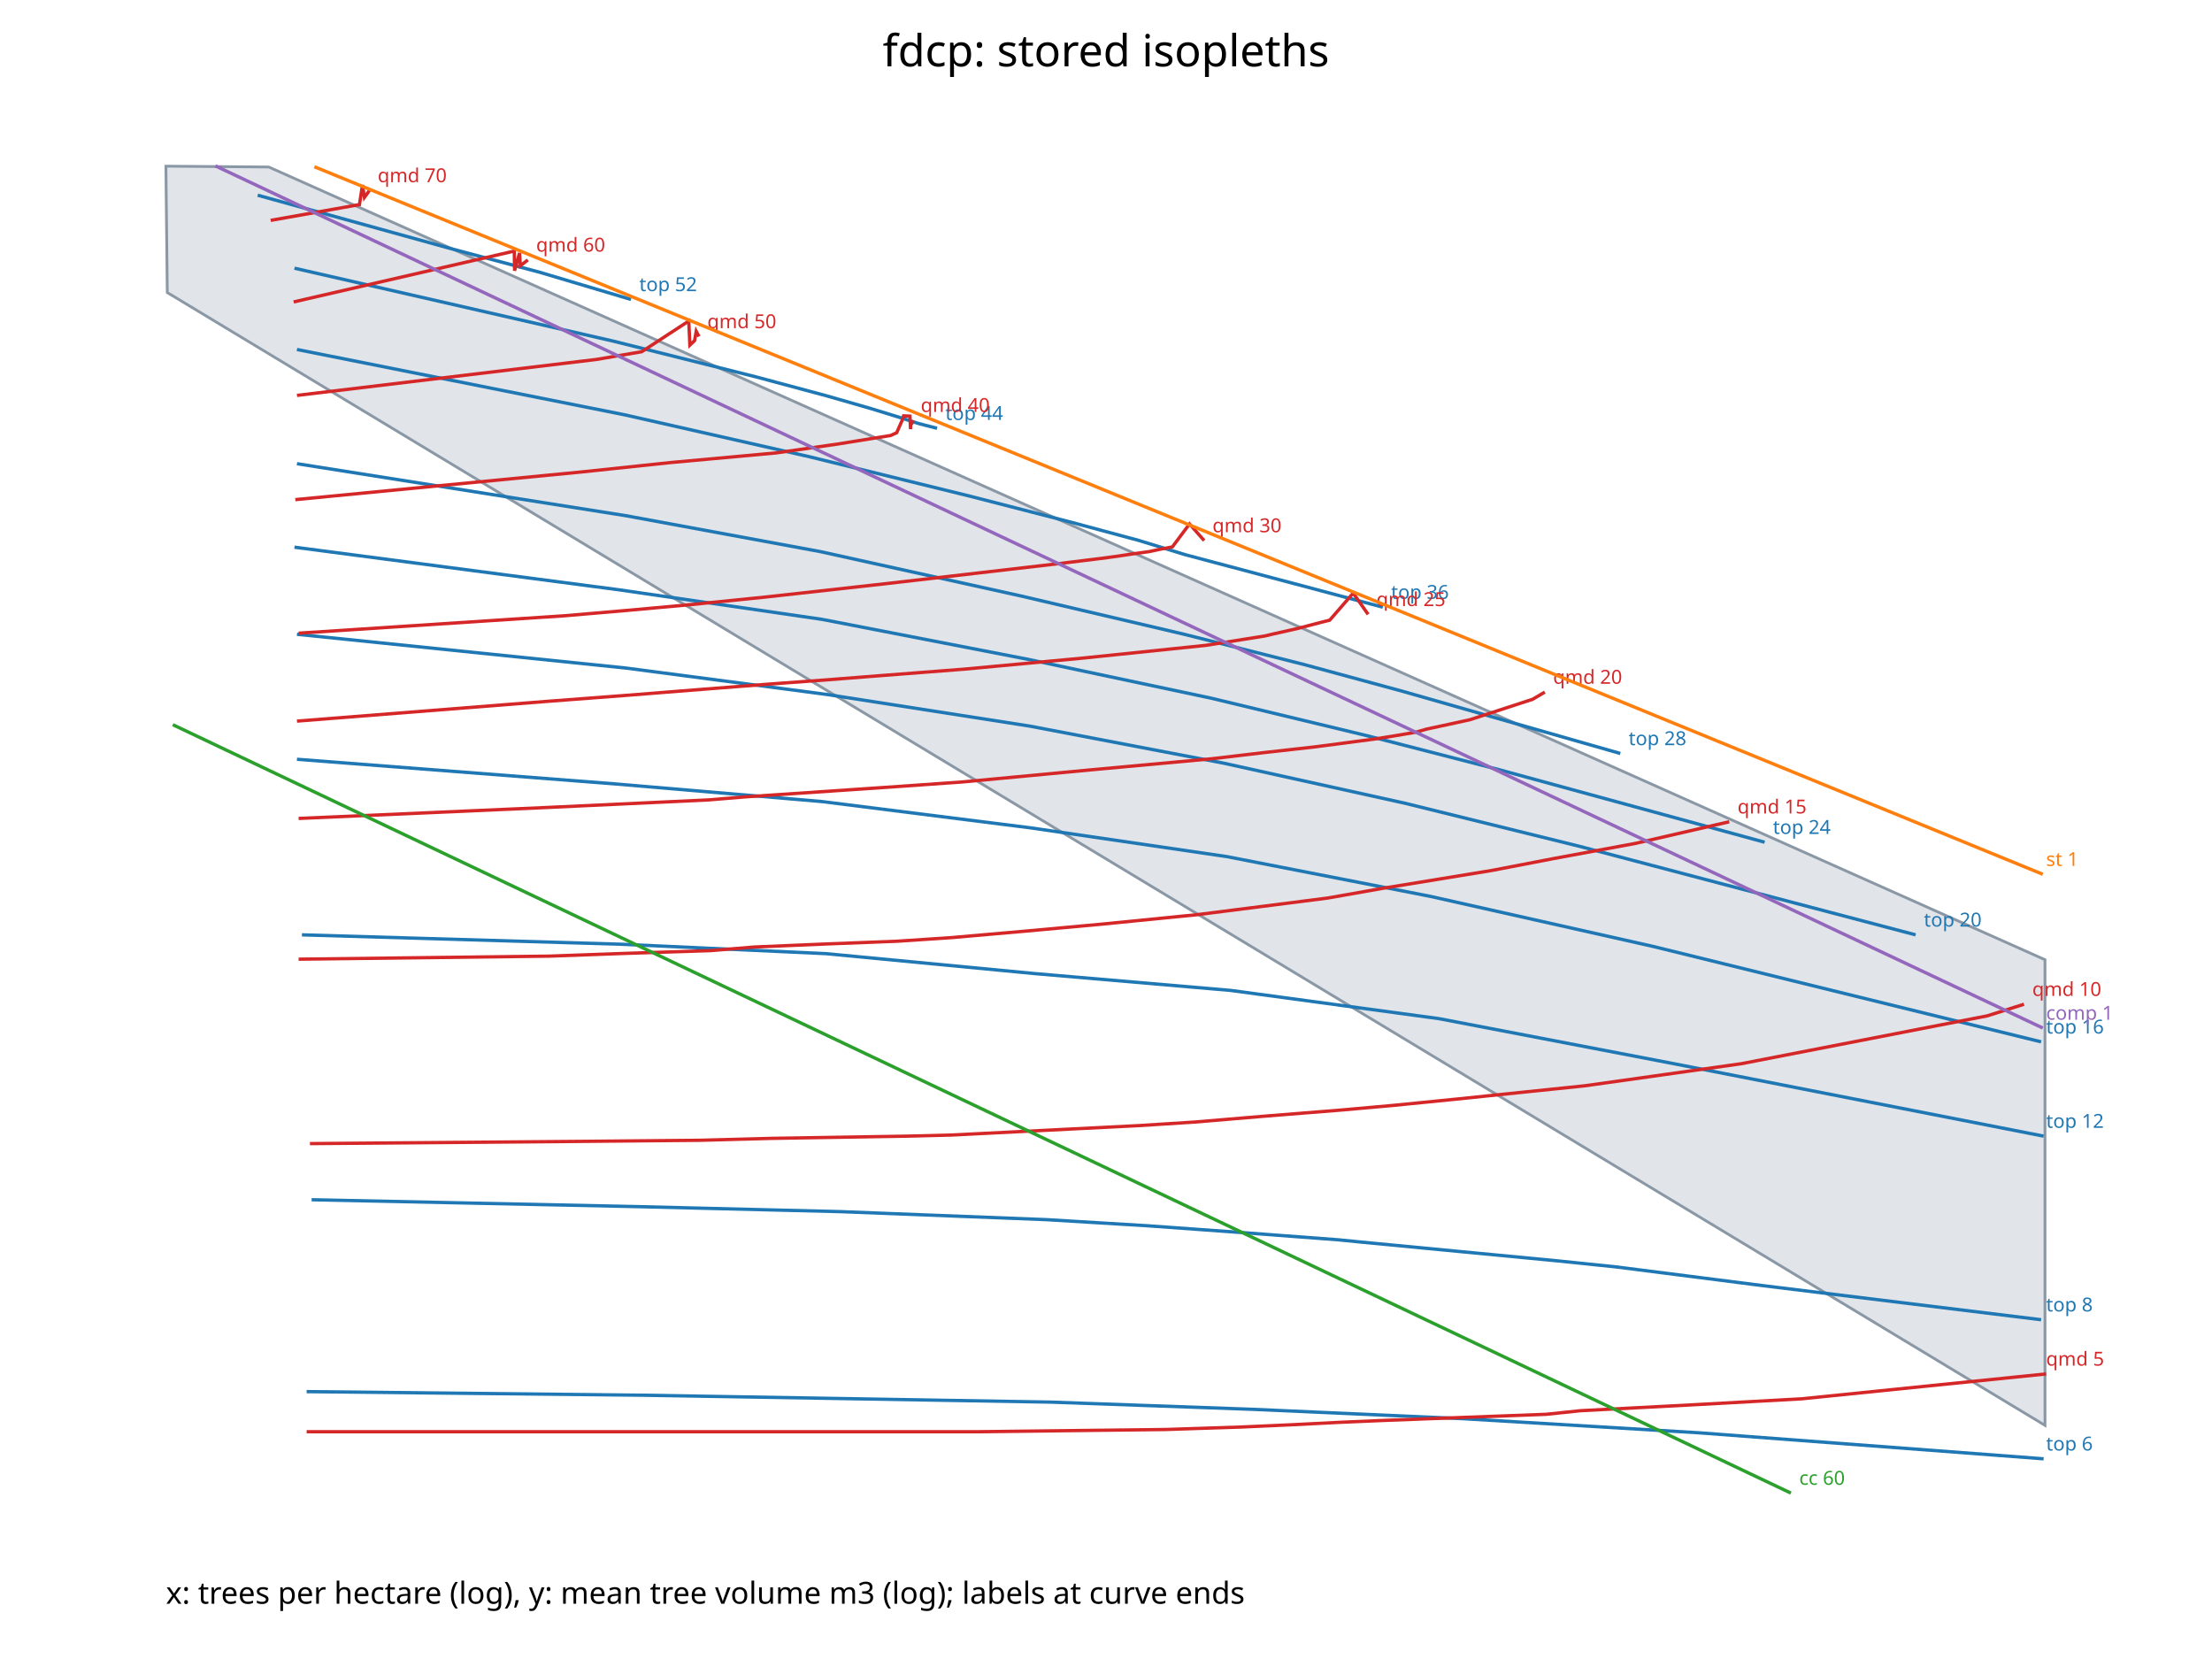
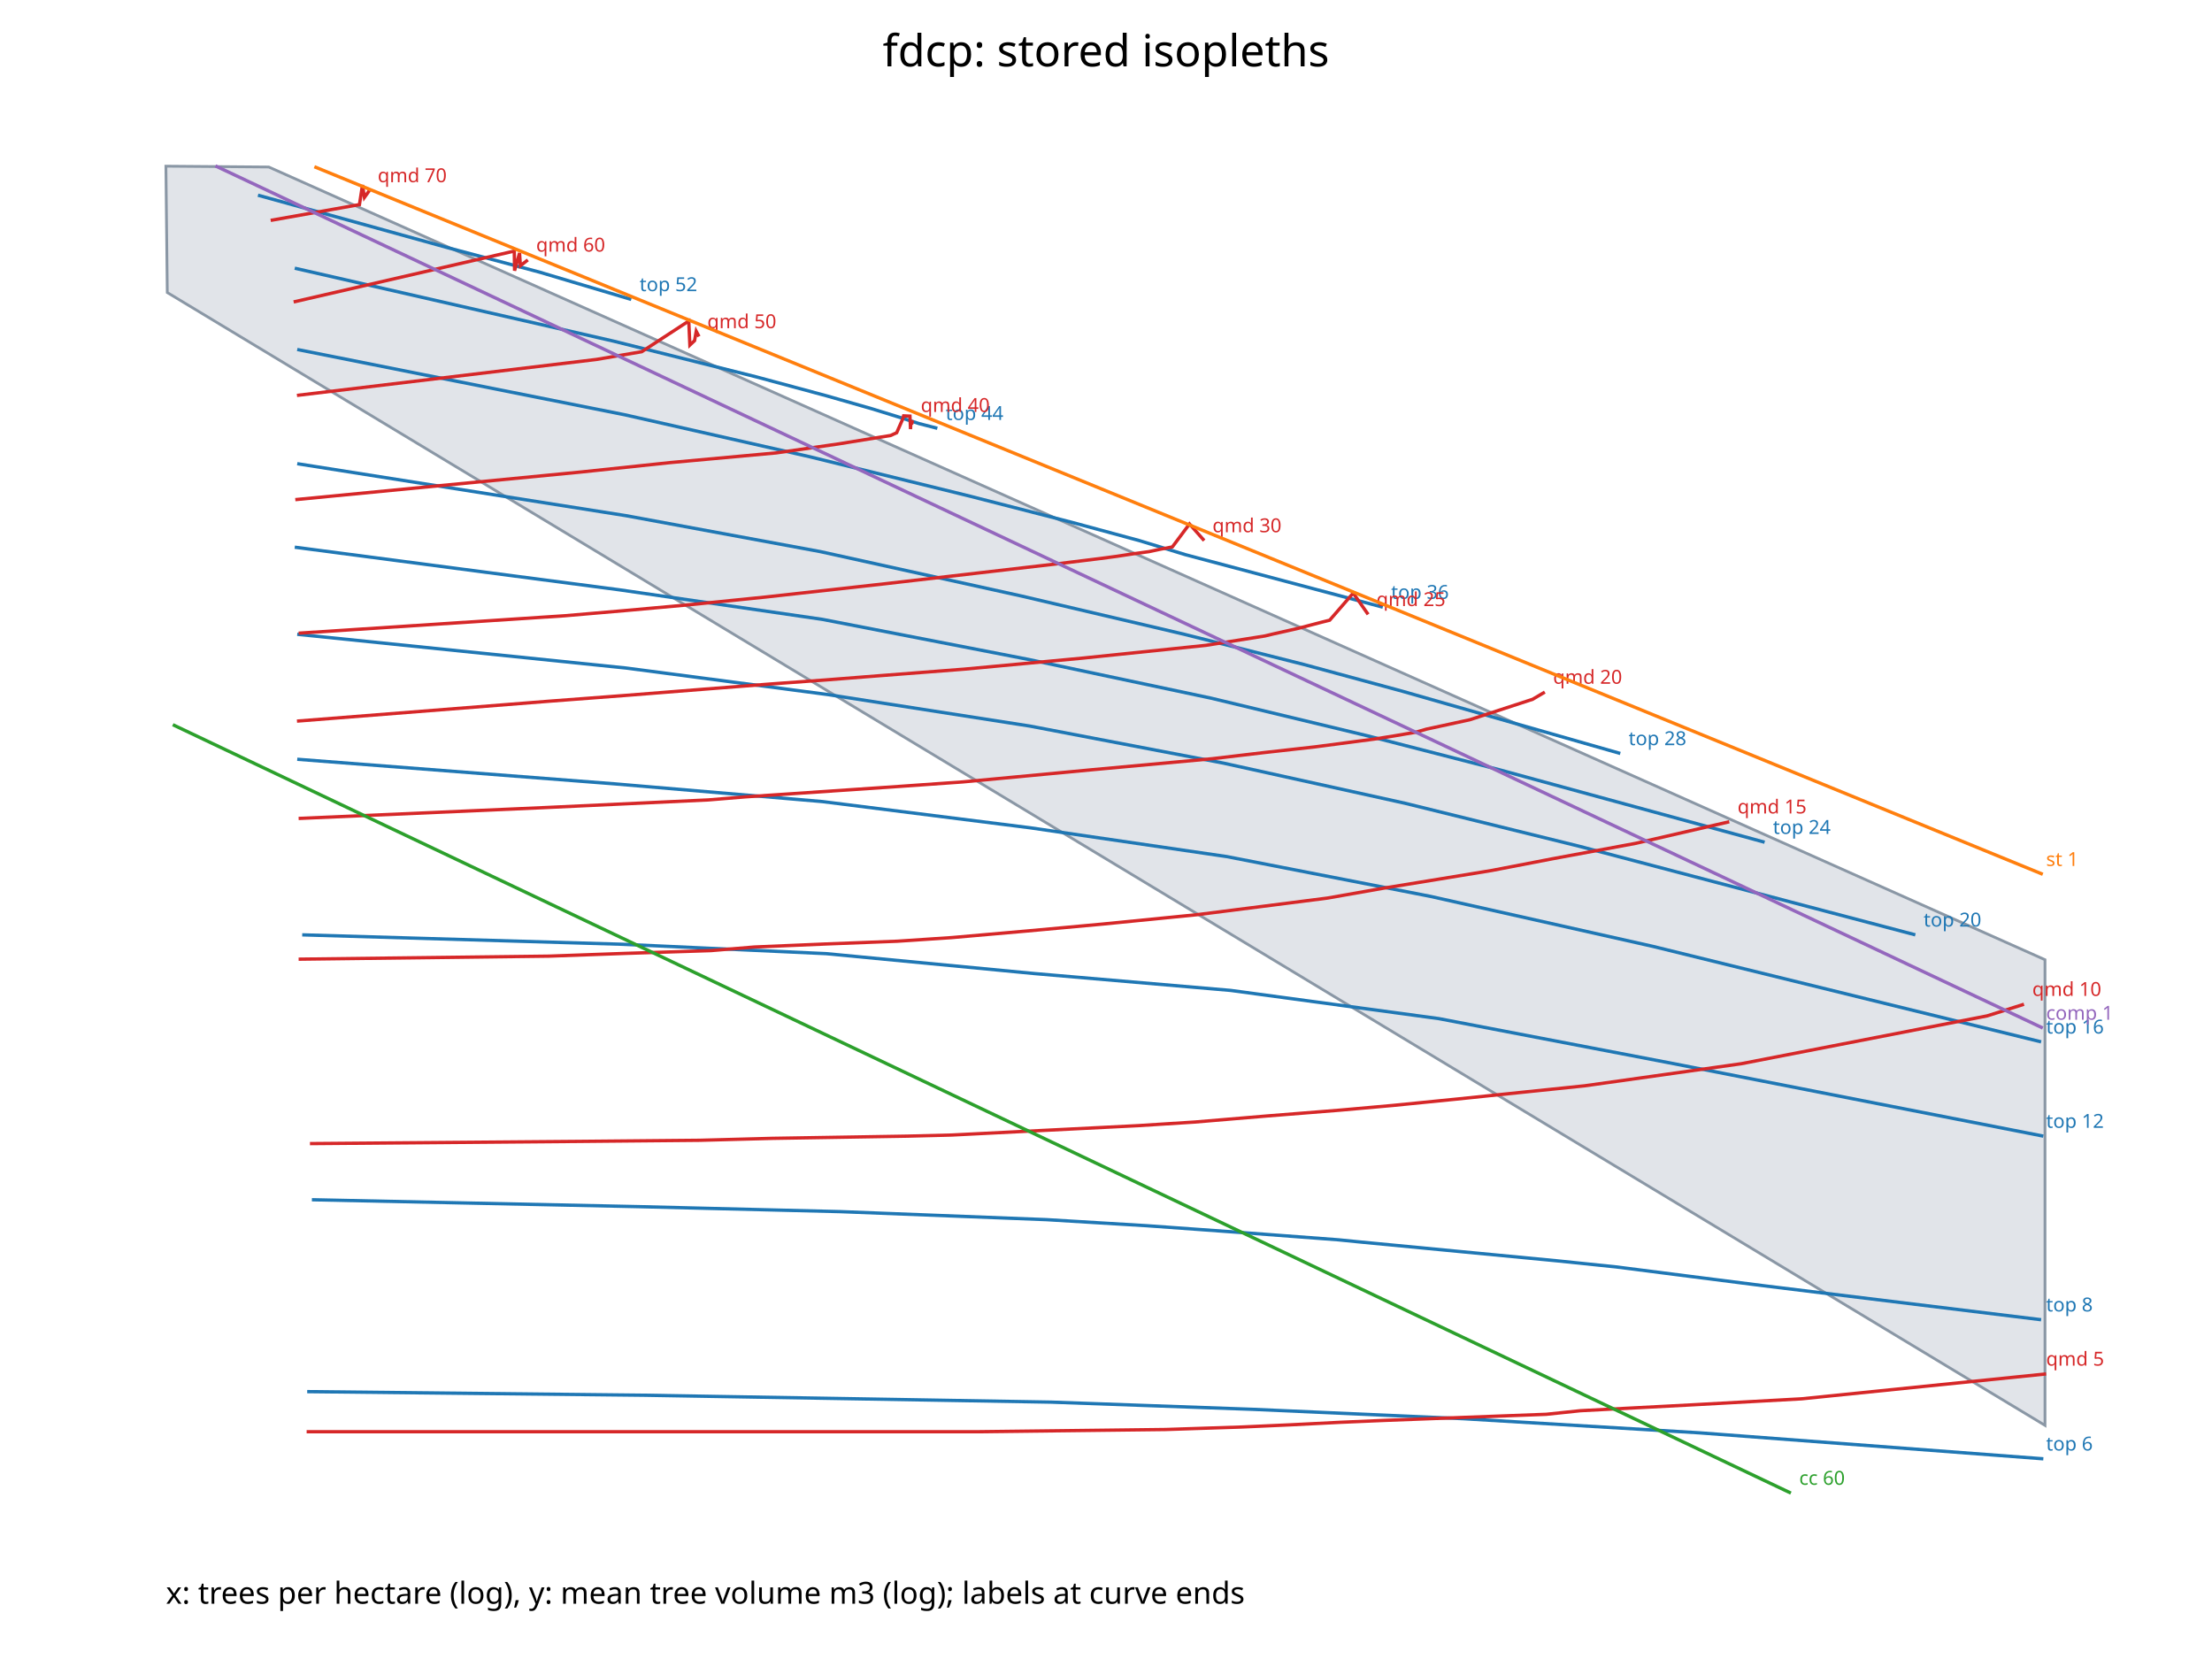
<svg xmlns="http://www.w3.org/2000/svg" viewBox="0 0 800 600">
  <rect width="100%" height="100%" fill="#ffffff" />
  <text x="400" y="24" text-anchor="middle" font-family="sans-serif" font-size="16">fdcp: stored isopleths</text>
  <polygon fill="#c9ced6" fill-opacity="0.55" stroke="#8a97a5" stroke-width="1" points="97.2,60.4 739.6,347.1 739.6,515.5 60.5,105.8 60.0,60.1" />
-   <polyline fill="none" stroke="#1f77b4" stroke-width="1.2" points="93.2,70.6 161.9,89.6 195.3,98.5 206.7,101.9 228.2,108.3" />
-   <text x="231.2" y="105.3" font-family="sans-serif" font-size="7" fill="#1f77b4">top 52</text>
-   <polyline fill="none" stroke="#1f77b4" stroke-width="1.2" points="106.5,97.0 221.9,123.4 273.4,136.3 299.1,143.2 315.1,147.8 325.8,151.1 332.3,153.2 338.9,154.9" />
-   <text x="341.9" y="151.9" font-family="sans-serif" font-size="7" fill="#1f77b4">top 44</text>
-   <polyline fill="none" stroke="#1f77b4" stroke-width="1.2" points="107.4,126.4 225.8,150.0 292.8,165.2 351.0,179.5 387.9,189.0 412.0,195.5 428.6,200.6 500.1,219.6" />
+   <polyline fill="none" stroke="#1f77b4" stroke-width="1.2" points="93.3,70.6 162.0,89.6 195.4,98.5 206.8,101.9 228.3,108.3" />
+   <text x="231.3" y="105.3" font-family="sans-serif" font-size="7" fill="#1f77b4">top 52</text>
+   <polyline fill="none" stroke="#1f77b4" stroke-width="1.2" points="106.6,97.0 222.0,123.4 273.5,136.3 299.1,143.2 315.2,147.8 325.9,151.1 332.4,153.2 339.0,154.9" />
+   <text x="342.0" y="151.9" font-family="sans-serif" font-size="7" fill="#1f77b4">top 44</text>
+   <polyline fill="none" stroke="#1f77b4" stroke-width="1.2" points="107.5,126.4 225.9,150.0 292.9,165.2 351.0,179.5 388.0,189.0 412.0,195.5 428.7,200.6 500.1,219.6" />
  <text x="503.1" y="216.6" font-family="sans-serif" font-size="7" fill="#1f77b4">top 36</text>
-   <polyline fill="none" stroke="#1f77b4" stroke-width="1.2" points="107.4,167.7 226.3,186.5 296.7,199.5 369.5,215.6 428.3,229.4 471.5,240.3 507.2,250.0 586.0,272.5" />
+   <polyline fill="none" stroke="#1f77b4" stroke-width="1.2" points="107.5,167.7 226.4,186.5 296.7,199.5 369.6,215.6 428.3,229.4 471.5,240.3 507.2,250.0 586.0,272.5" />
  <text x="589.0" y="269.5" font-family="sans-serif" font-size="7" fill="#1f77b4">top 28</text>
-   <polyline fill="none" stroke="#1f77b4" stroke-width="1.2" points="106.5,197.9 223.8,213.3 297.3,224.0 372.0,238.5 438.0,252.5 494.5,266.1 542.3,278.4 638.2,304.6" />
+   <polyline fill="none" stroke="#1f77b4" stroke-width="1.2" points="106.6,197.9 223.9,213.3 297.4,224.0 372.0,238.5 438.0,252.5 494.5,266.1 542.3,278.4 638.2,304.6" />
  <text x="641.2" y="301.6" font-family="sans-serif" font-size="7" fill="#1f77b4">top 24</text>
-   <polyline fill="none" stroke="#1f77b4" stroke-width="1.2" points="107.4,229.4 226.3,241.6 299.3,251.2 372.4,262.6 442.5,276.0 508.1,290.5 571.3,306.1 692.8,338.1" />
-   <text x="695.8" y="335.1" font-family="sans-serif" font-size="7" fill="#1f77b4">top 20</text>
-   <polyline fill="none" stroke="#1f77b4" stroke-width="1.2" points="107.4,274.6 222.3,283.5 297.3,289.9 372.7,299.4 443.7,309.8 517.4,324.2 597.9,342.3 738.2,376.8" />
+   <polyline fill="none" stroke="#1f77b4" stroke-width="1.2" points="107.5,229.4 226.4,241.6 299.4,251.2 372.5,262.6 442.5,276.0 508.1,290.5 571.3,306.1 692.7,338.1" />
+   <text x="695.7" y="335.1" font-family="sans-serif" font-size="7" fill="#1f77b4">top 20</text>
+   <polyline fill="none" stroke="#1f77b4" stroke-width="1.2" points="107.5,274.6 222.4,283.5 297.4,289.9 372.7,299.4 443.7,309.8 517.4,324.2 597.9,342.3 738.2,376.8" />
  <text x="740.0" y="373.8" font-family="sans-serif" font-size="7" fill="#1f77b4">top 16</text>
-   <polyline fill="none" stroke="#1f77b4" stroke-width="1.2" points="109.2,338.1 224.7,341.5 298.7,344.9 374.1,352.1 445.1,358.2 520.4,368.4 605.9,384.8 739.1,410.9" />
+   <polyline fill="none" stroke="#1f77b4" stroke-width="1.2" points="109.3,338.1 224.8,341.5 298.8,344.9 374.1,352.1 445.1,358.2 520.4,368.4 605.9,384.8 739.0,410.9" />
  <text x="740.0" y="407.9" font-family="sans-serif" font-size="7" fill="#1f77b4">top 12</text>
-   <polyline fill="none" stroke="#1f77b4" stroke-width="1.2" points="112.7,433.9 230.9,436.4 303.8,438.2 378.4,441.1 414.8,443.3 449.5,445.8 484.1,448.4 492.1,449.2 527.6,452.6 563.2,456.0 584.5,458.2 611.2,461.6 637.8,465.0 738.2,477.3" />
+   <polyline fill="none" stroke="#1f77b4" stroke-width="1.2" points="112.8,433.9 231.0,436.4 303.8,438.2 378.4,441.1 414.8,443.3 449.5,445.8 484.1,448.4 492.1,449.2 527.6,452.6 563.2,456.0 584.5,458.2 611.1,461.6 637.8,465.0 738.2,477.3" />
  <text x="740.0" y="474.3" font-family="sans-serif" font-size="7" fill="#1f77b4">top 8</text>
-   <polyline fill="none" stroke="#1f77b4" stroke-width="1.2" points="110.9,503.3 232.7,504.6 310.0,505.9 380.2,507.1 453.0,509.7 529.4,513.1 614.6,518.2 739.1,527.6" />
+   <polyline fill="none" stroke="#1f77b4" stroke-width="1.2" points="111.1,503.3 232.7,504.6 310.0,505.9 380.2,507.1 453.0,509.7 529.4,513.1 614.6,518.2 739.0,527.6" />
  <text x="740.0" y="524.6" font-family="sans-serif" font-size="7" fill="#1f77b4">top 6</text>
  <polyline fill="none" stroke="#d62728" stroke-width="1.2" points="97.9,79.7 120.4,75.7 130.0,74.0 131.1,66.9 131.8,71.4 133.6,68.9" />
  <text x="136.6" y="65.9" font-family="sans-serif" font-size="7" fill="#d62728">qmd 70</text>
  <polyline fill="none" stroke="#d62728" stroke-width="1.2" points="106.2,109.2 186.0,90.8 186.1,97.9 187.9,91.5 188.2,96.1 190.9,94.0" />
  <text x="193.9" y="91.0" font-family="sans-serif" font-size="7" fill="#d62728">qmd 60</text>
  <polyline fill="none" stroke="#d62728" stroke-width="1.2" points="107.4,143.0 215.7,130.0 223.9,128.6 232.1,127.2 249.1,116.1 249.5,124.8 251.2,123.2 251.8,119.8 252.8,121.7" />
  <text x="255.8" y="118.7" font-family="sans-serif" font-size="7" fill="#d62728">qmd 50</text>
  <polyline fill="none" stroke="#d62728" stroke-width="1.2" points="106.8,180.7 210.2,170.7 226.3,169.0 242.4,167.3 280.7,163.8 291.8,162.2 302.9,160.6 322.1,157.5 324.3,156.5 326.5,151.5 326.8,150.4 329.1,150.5 329.3,155.2 329.5,152.0 329.7,153.5 330.0,152.0" />
  <text x="333.0" y="149.0" font-family="sans-serif" font-size="7" fill="#d62728">qmd 40</text>
  <polyline fill="none" stroke="#d62728" stroke-width="1.2" points="108.0,229.0 204.2,222.7 226.3,220.8 248.4,218.8 277.1,215.9 298.7,213.5 320.3,211.1 354.0,207.2 367.8,205.6 381.6,204.0 397.9,202.0 403.9,201.2 409.8,200.3 415.6,199.5 419.8,198.6 424.0,197.8 430.2,189.5 435.5,195.5" />
  <text x="438.5" y="192.5" font-family="sans-serif" font-size="7" fill="#d62728">qmd 30</text>
  <polyline fill="none" stroke="#d62728" stroke-width="1.2" points="107.4,260.8 198.6,253.6 226.3,251.5 254.0,249.3 278.3,247.4 298.7,245.9 319.1,244.3 348.8,242.0 370.3,240.0 391.7,238.0 436.1,233.4 446.8,231.7 457.5,230.0 460.4,229.3 464.9,228.3 469.3,227.3 475.4,225.7 478.1,225.0 480.9,224.3 489.4,214.5 494.8,222.2" />
  <text x="497.8" y="219.2" font-family="sans-serif" font-size="7" fill="#d62728">qmd 25</text>
  <polyline fill="none" stroke="#d62728" stroke-width="1.2" points="108.0,296.0 196.4,292.1 226.3,290.7 256.2,289.3 269.5,288.2 297.5,286.3 325.5,284.4 348.1,282.8 371.5,280.6 394.8,278.4 438.4,274.4 457.0,272.2 475.7,270.1 497.0,267.3 504.5,266.1 512.1,264.8 515.9,263.7 523.8,262.0 531.6,260.3 554.3,252.9 558.7,250.3" />
  <text x="561.7" y="247.3" font-family="sans-serif" font-size="7" fill="#d62728">qmd 20</text>
  <polyline fill="none" stroke="#d62728" stroke-width="1.2" points="108.0,346.9 198.6,345.8 226.3,344.8 257.1,343.8 272.8,342.5 298.7,341.4 324.6,340.4 344.1,339.1 371.5,336.7 398.8,334.2 433.0,330.8 456.6,327.8 480.1,324.8 500.5,321.2 520.1,318.0 539.6,314.8 561.4,310.6 576.5,307.8 591.6,305.0 625.4,297.2" />
  <text x="628.4" y="294.2" font-family="sans-serif" font-size="7" fill="#d62728">qmd 15</text>
  <polyline fill="none" stroke="#d62728" stroke-width="1.2" points="112.1,413.6 209.6,412.8 231.3,412.6 253.1,412.4 279.3,411.7 303.7,411.3 328.2,410.9 344.2,410.5 377.9,408.8 411.7,407.1 432.1,405.8 458.3,403.6 484.6,401.5 503.7,399.8 526.8,397.5 549.9,395.1 573.1,392.7 601.5,388.7 629.8,384.7 718.7,367.4 732.0,363.2" />
  <text x="735.0" y="360.2" font-family="sans-serif" font-size="7" fill="#d62728">qmd 10</text>
  <polyline fill="none" stroke="#d62728" stroke-width="1.2" points="110.9,517.8 236.7,517.8 307.7,517.8 353.9,517.8 387.7,517.4 421.5,517.0 449.0,516.1 466.8,515.3 484.6,514.4 500.9,513.7 530.0,512.6 559.2,511.5 571.6,510.2 611.6,508.1 651.6,505.9 740.0,496.9" />
  <text x="740.0" y="493.9" font-family="sans-serif" font-size="7" fill="#d62728">qmd 5</text>
  <polyline fill="none" stroke="#9467bd" stroke-width="1.2" points="77.9,60.0 738.8,371.8" />
  <text x="740.0" y="368.8" font-family="sans-serif" font-size="7" fill="#9467bd">comp 1</text>
  <polyline fill="none" stroke="#ff7f0e" stroke-width="1.2" points="113.7,60.3 738.8,316.2" />
  <text x="740.0" y="313.2" font-family="sans-serif" font-size="7" fill="#ff7f0e">st 1</text>
  <polyline fill="none" stroke="#2ca02c" stroke-width="1.2" points="62.5,262.1 647.7,540.0" />
  <text x="650.7" y="537.0" font-family="sans-serif" font-size="7" fill="#2ca02c">cc 60</text>
  <text x="60" y="580" font-family="sans-serif" font-size="11">x: trees per hectare (log), y: mean tree volume m3 (log); labels at curve ends</text>
</svg>
